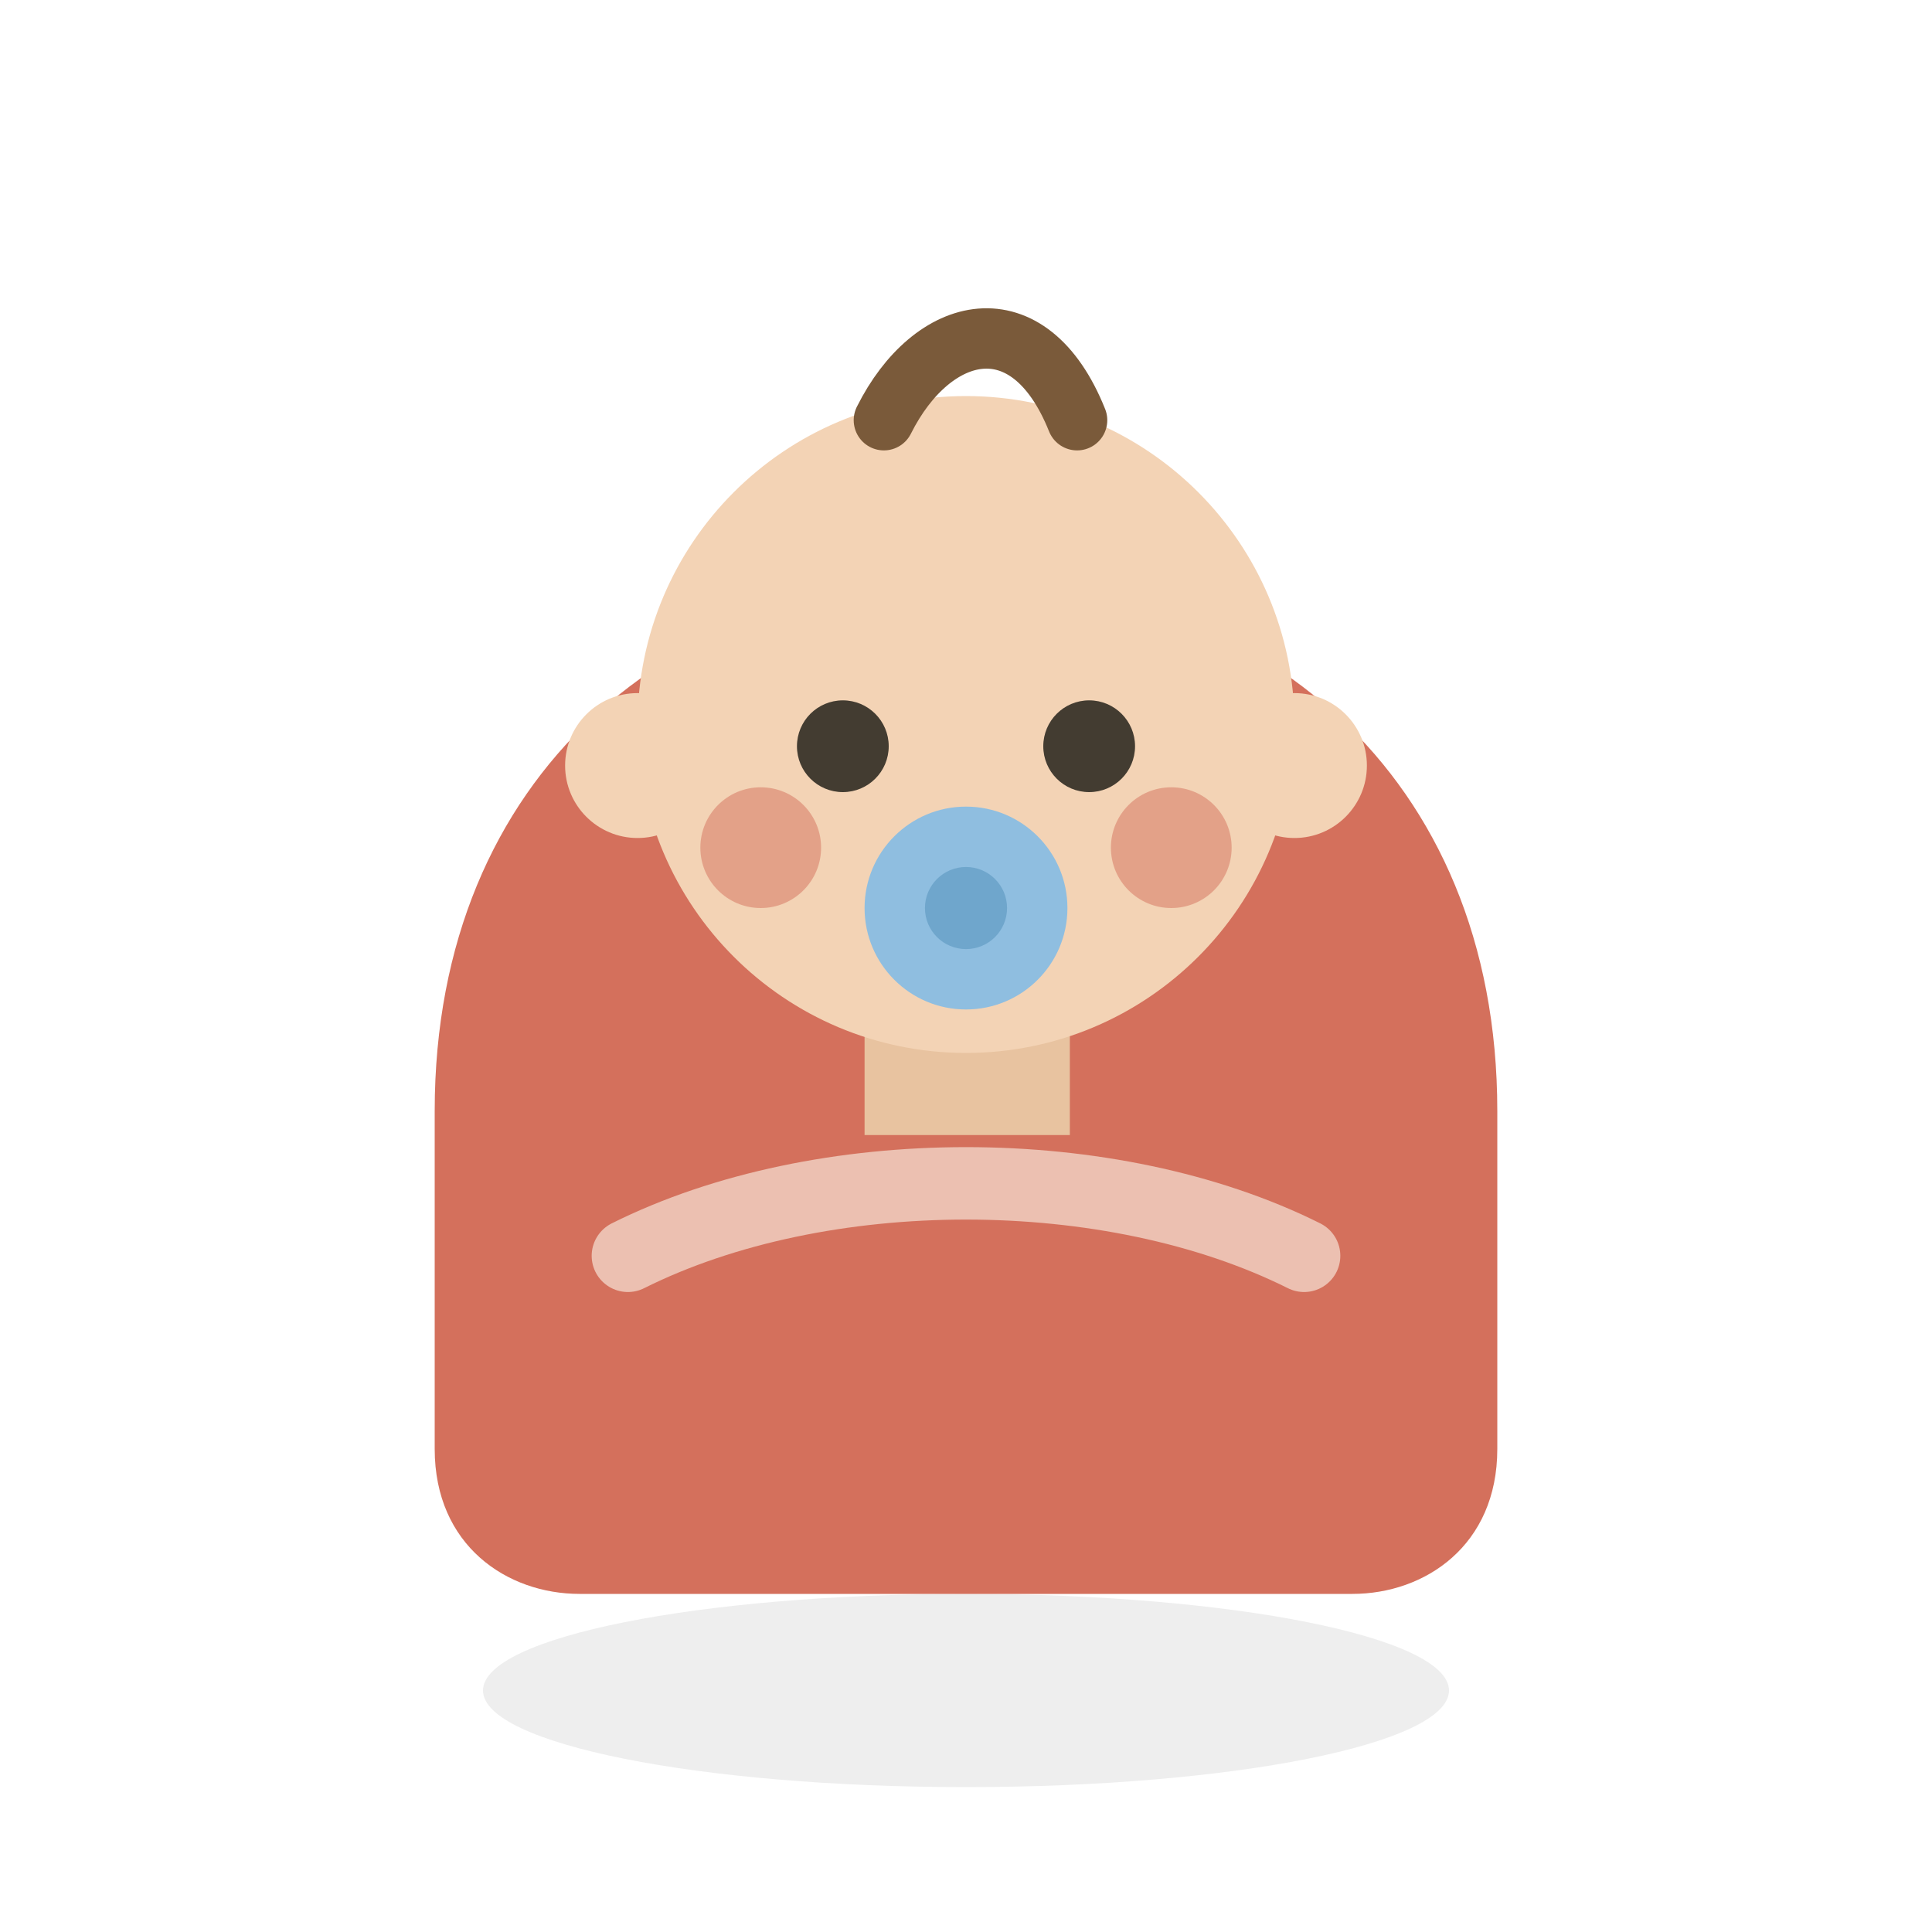
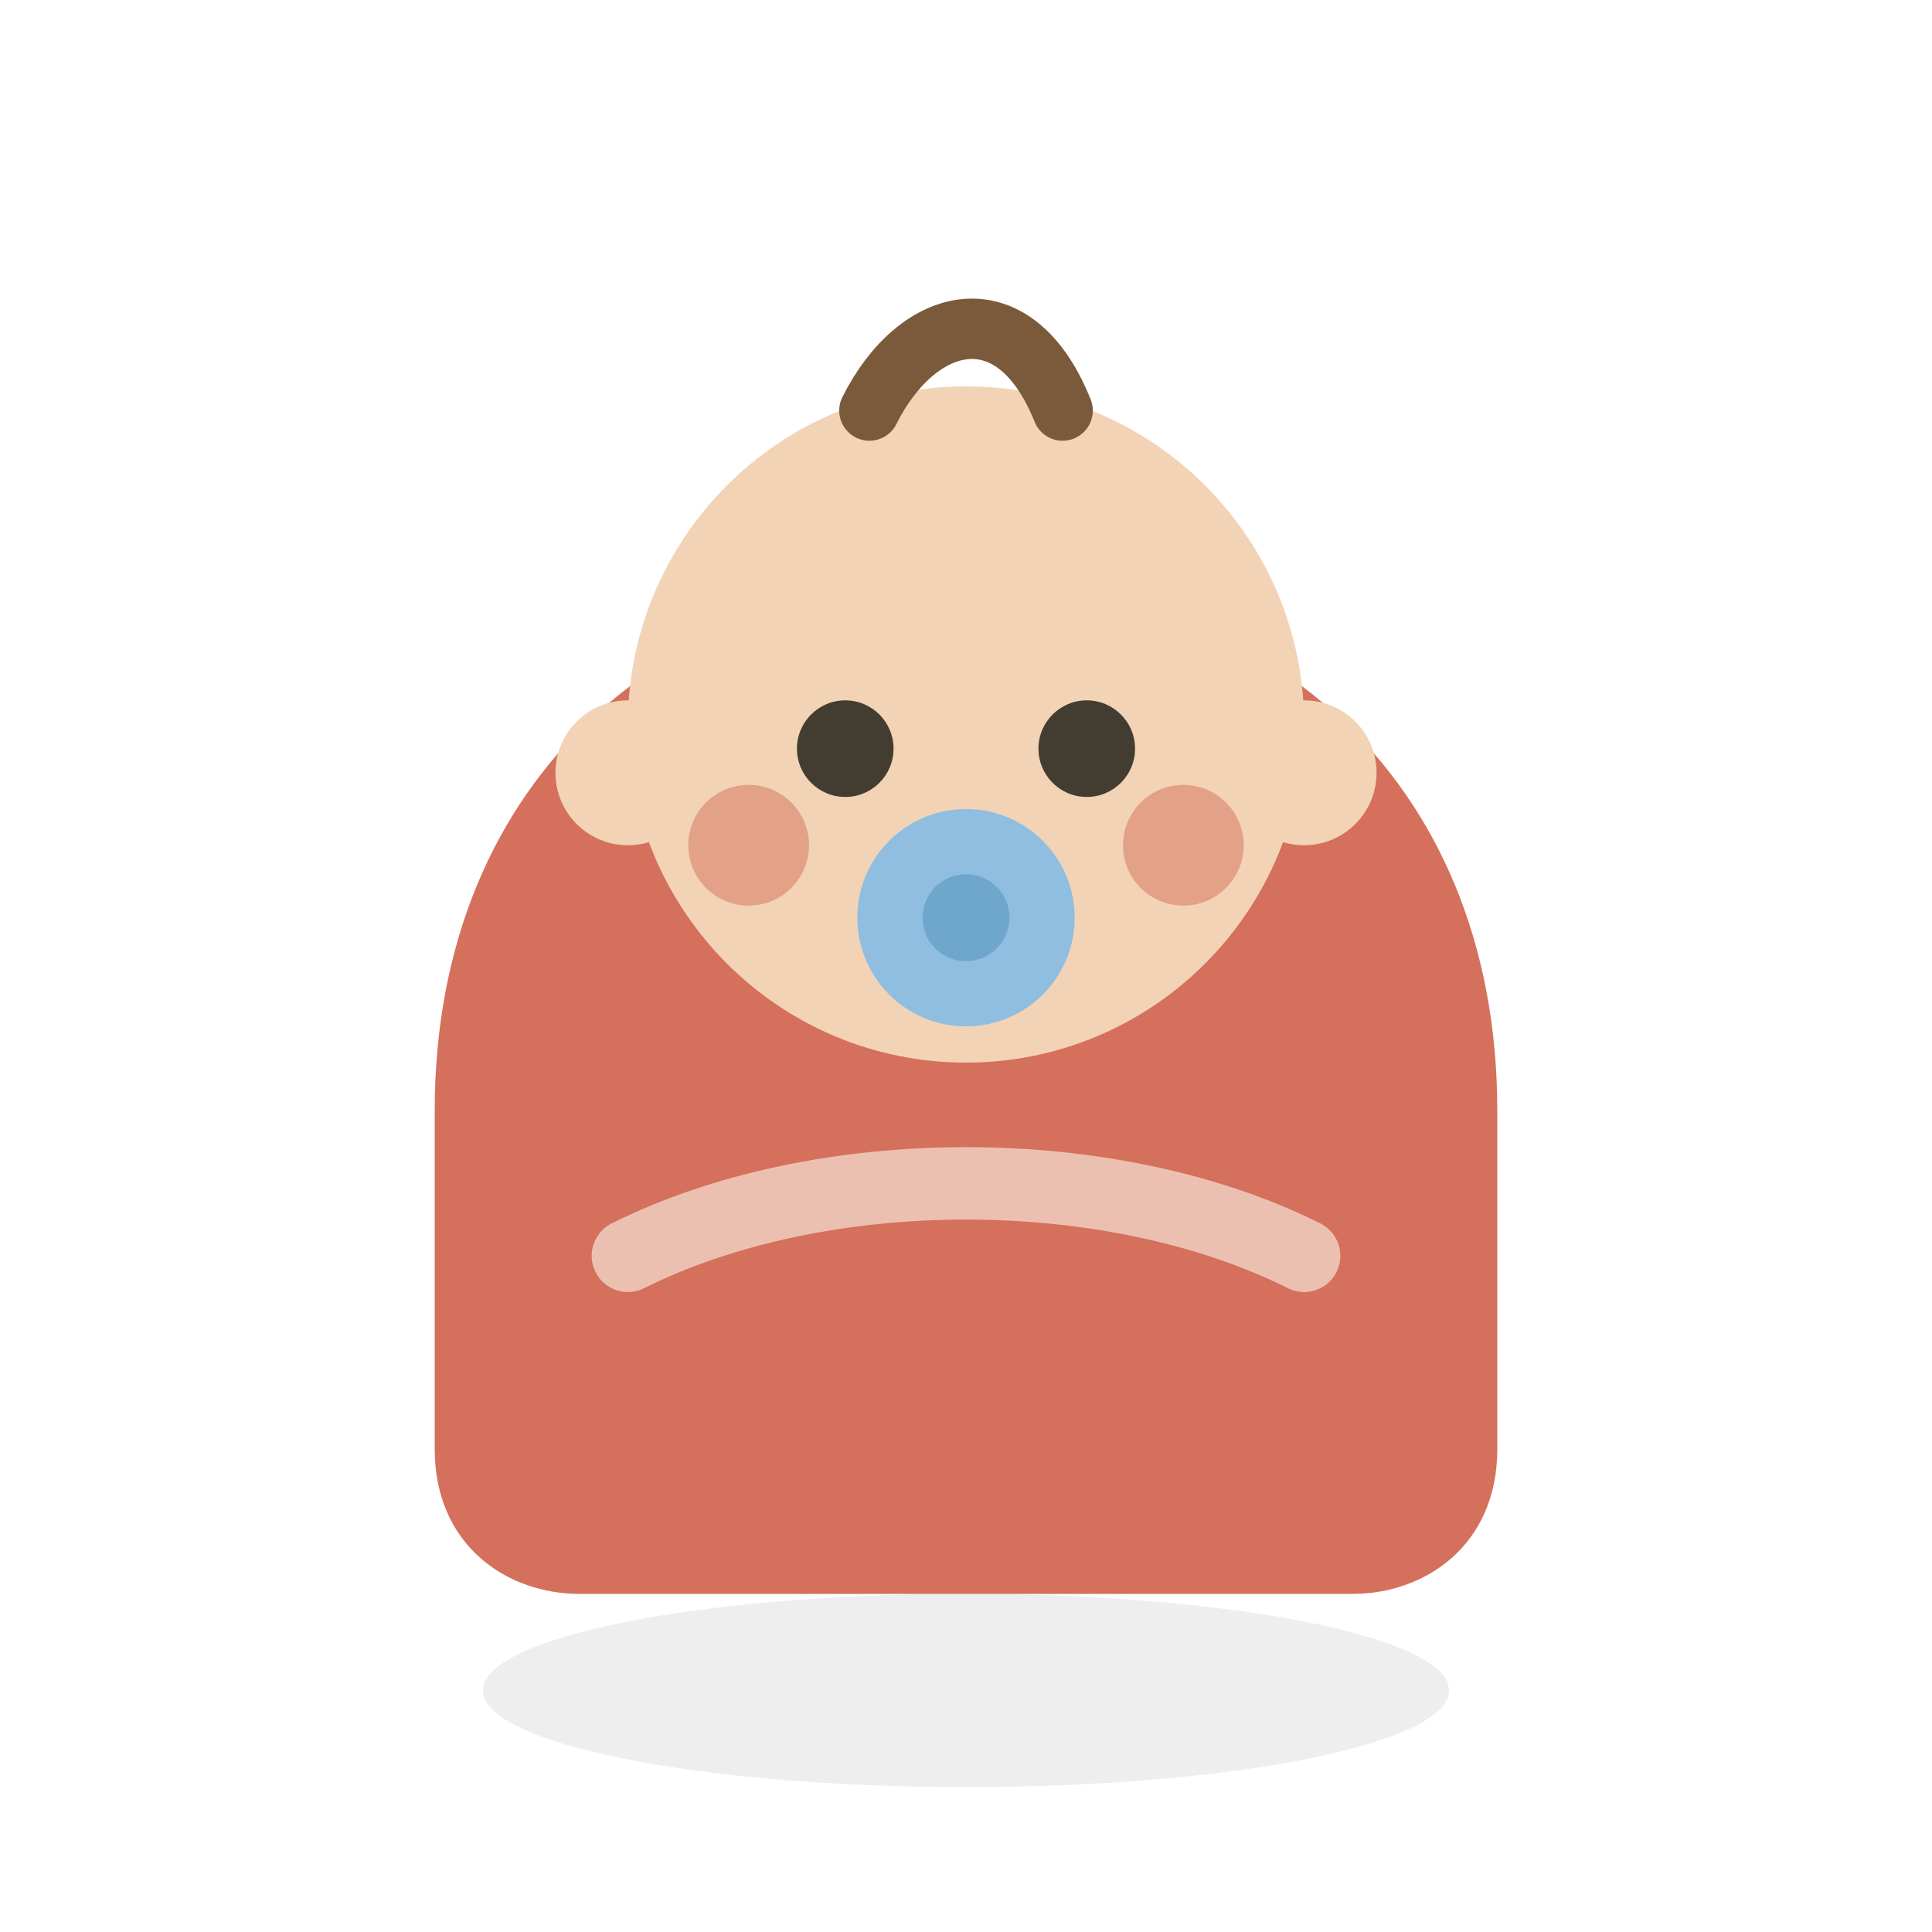
<svg xmlns="http://www.w3.org/2000/svg" viewBox="0 0 80 80" width="80" height="80" role="img" aria-label="아기">
  <ellipse cx="40" cy="70" rx="20" ry="4" fill="#000" opacity=".07" />
  <path d="M18 46c0-14 10-22 22-22s22 8 22 22v14c0 4-3 6-6 6H24c-3 0-6-2-6-6z" fill="#D4705C" />
  <path d="M26 52c8-4 20-4 28 0" stroke="#FBF5E9" stroke-width="3" stroke-linecap="round" fill="none" opacity=".6" />
-   <path d="M-99 64.0c0-14 10-22 24-22s24 8 24 22z" fill="#D4705C" />
-   <rect x="35.8" y="38.5" width="8.5" height="8.5" fill="#E8C3A0" />
-   <circle cx="40" cy="30" r="13.6" fill="#F3D3B5" />
-   <circle cx="26.4" cy="31.7" r="3.0" fill="#F3D3B5" />
-   <circle cx="53.6" cy="31.7" r="3.0" fill="#F3D3B5" />
-   <path d="M36.6 17.4c2-4 6-5 8 0" stroke="#7A5A3A" stroke-width="2.5" stroke-linecap="round" fill="none" />
-   <circle cx="34.9" cy="30.9" r="1.9" fill="#433C31" />
-   <circle cx="45.1" cy="30.9" r="1.9" fill="#433C31" />
-   <circle cx="31.5" cy="35.1" r="2.5" fill="#D4705C" opacity=".5" />
-   <circle cx="48.5" cy="35.1" r="2.5" fill="#D4705C" opacity=".5" />
-   <circle cx="40" cy="37.6" r="4.2" fill="#8FBEE0" />
-   <circle cx="40" cy="37.6" r="1.7" fill="#6FA6CC" />
+   <circle cx="40" cy="30" r="14" fill="#F3D3B5" />
+   <circle cx="26" cy="32" r="3" fill="#F3D3B5" />
+   <circle cx="54" cy="32" r="3" fill="#F3D3B5" />
+   <path d="M36 17c2-4 6-5 8 0" stroke="#7A5A3A" stroke-width="2.5" stroke-linecap="round" fill="none" />
+   <circle cx="35" cy="31" r="2" fill="#433C31" />
+   <circle cx="45" cy="31" r="2" fill="#433C31" />
+   <circle cx="31" cy="35" r="2.5" fill="#D4705C" opacity=".5" />
+   <circle cx="49" cy="35" r="2.5" fill="#D4705C" opacity=".5" />
+   <circle cx="40" cy="38" r="4.5" fill="#8FBEE0" />
+   <circle cx="40" cy="38" r="1.8" fill="#6FA6CC" />
</svg>
